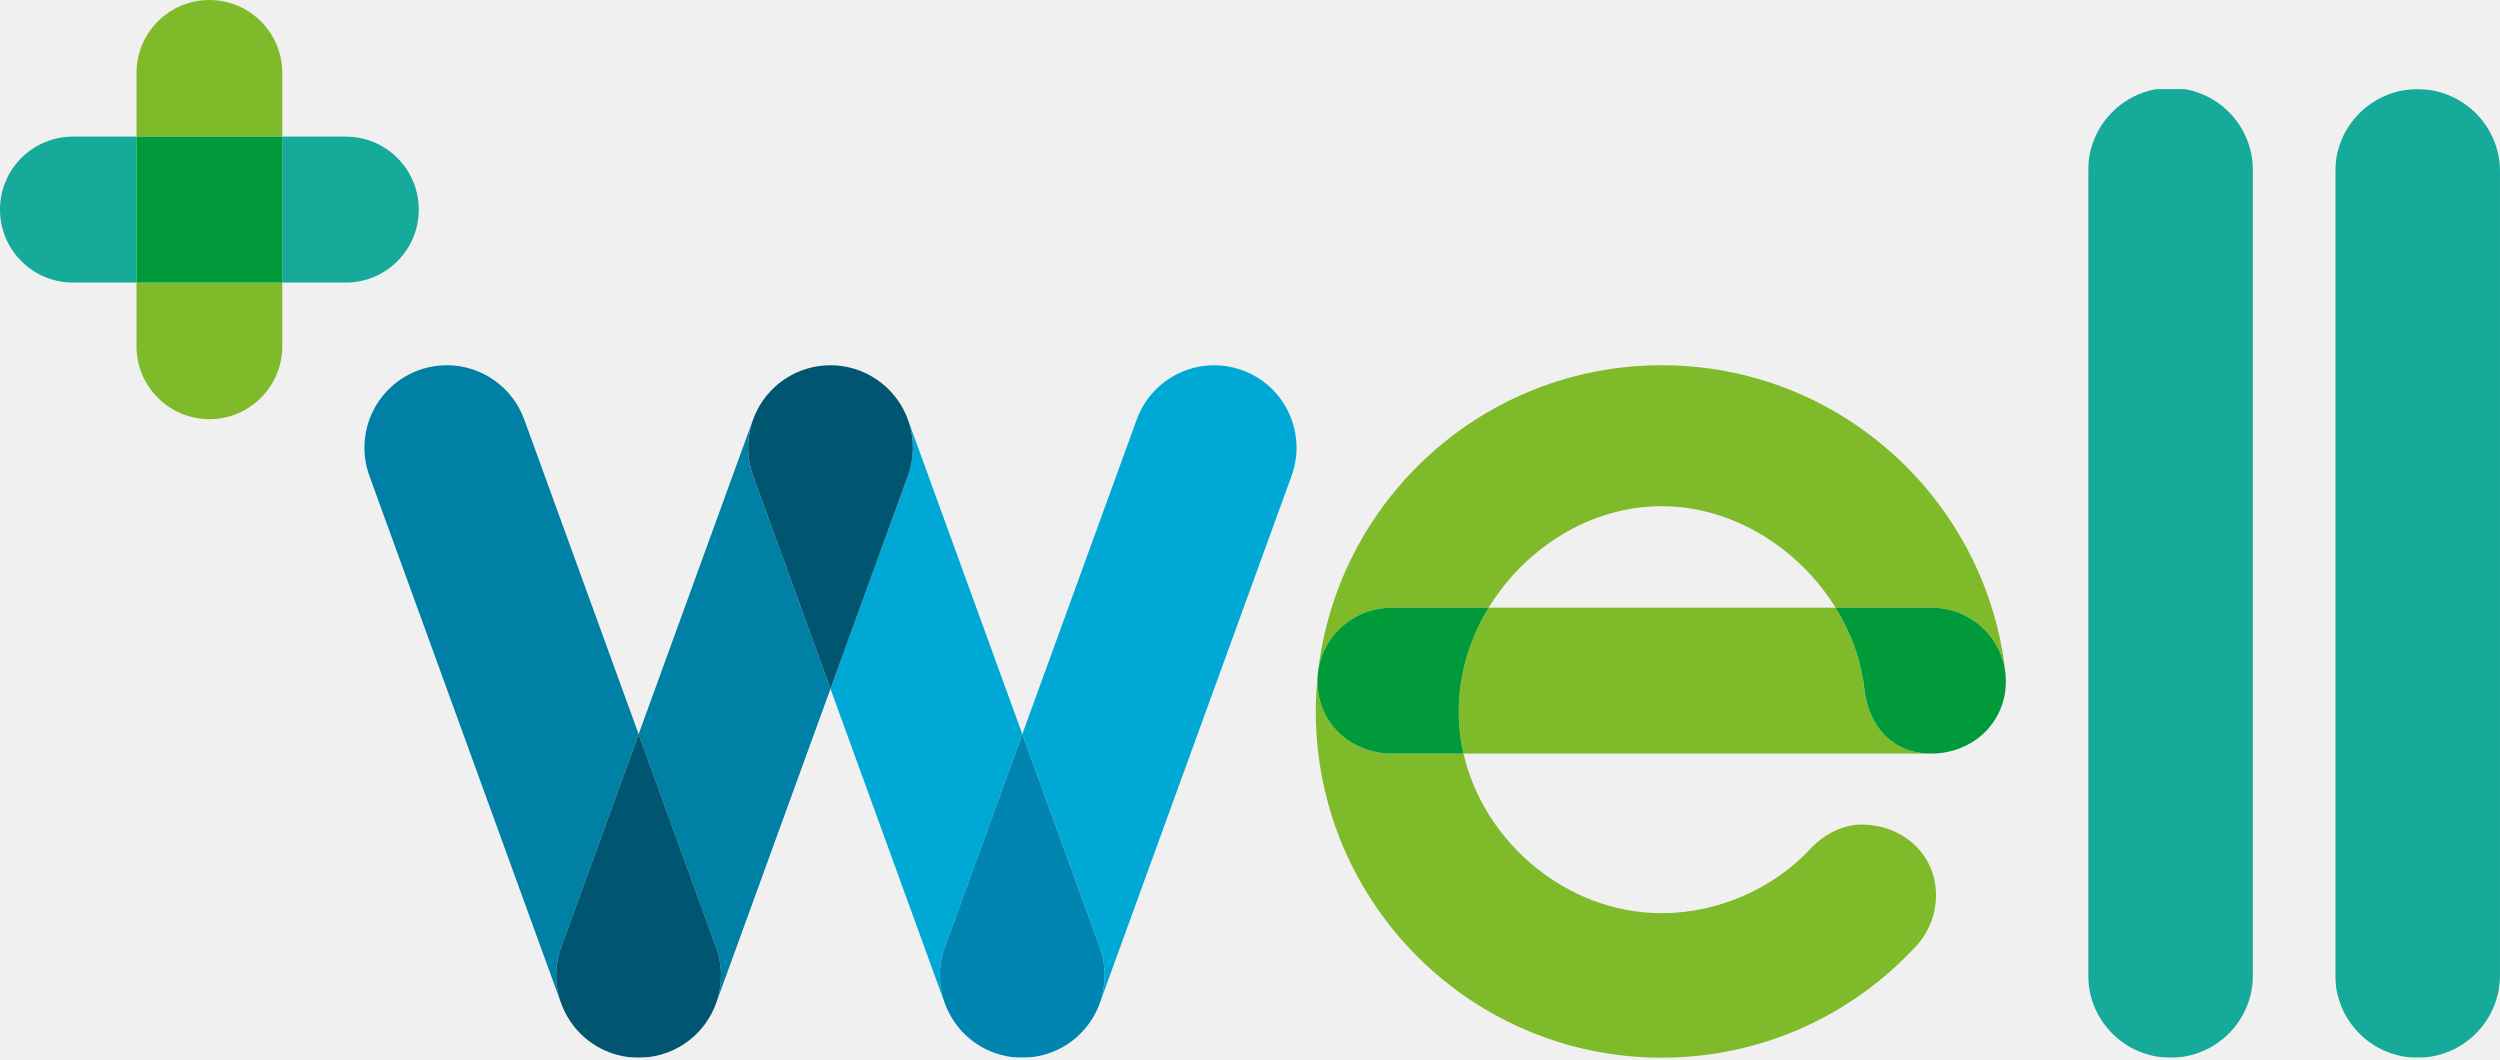
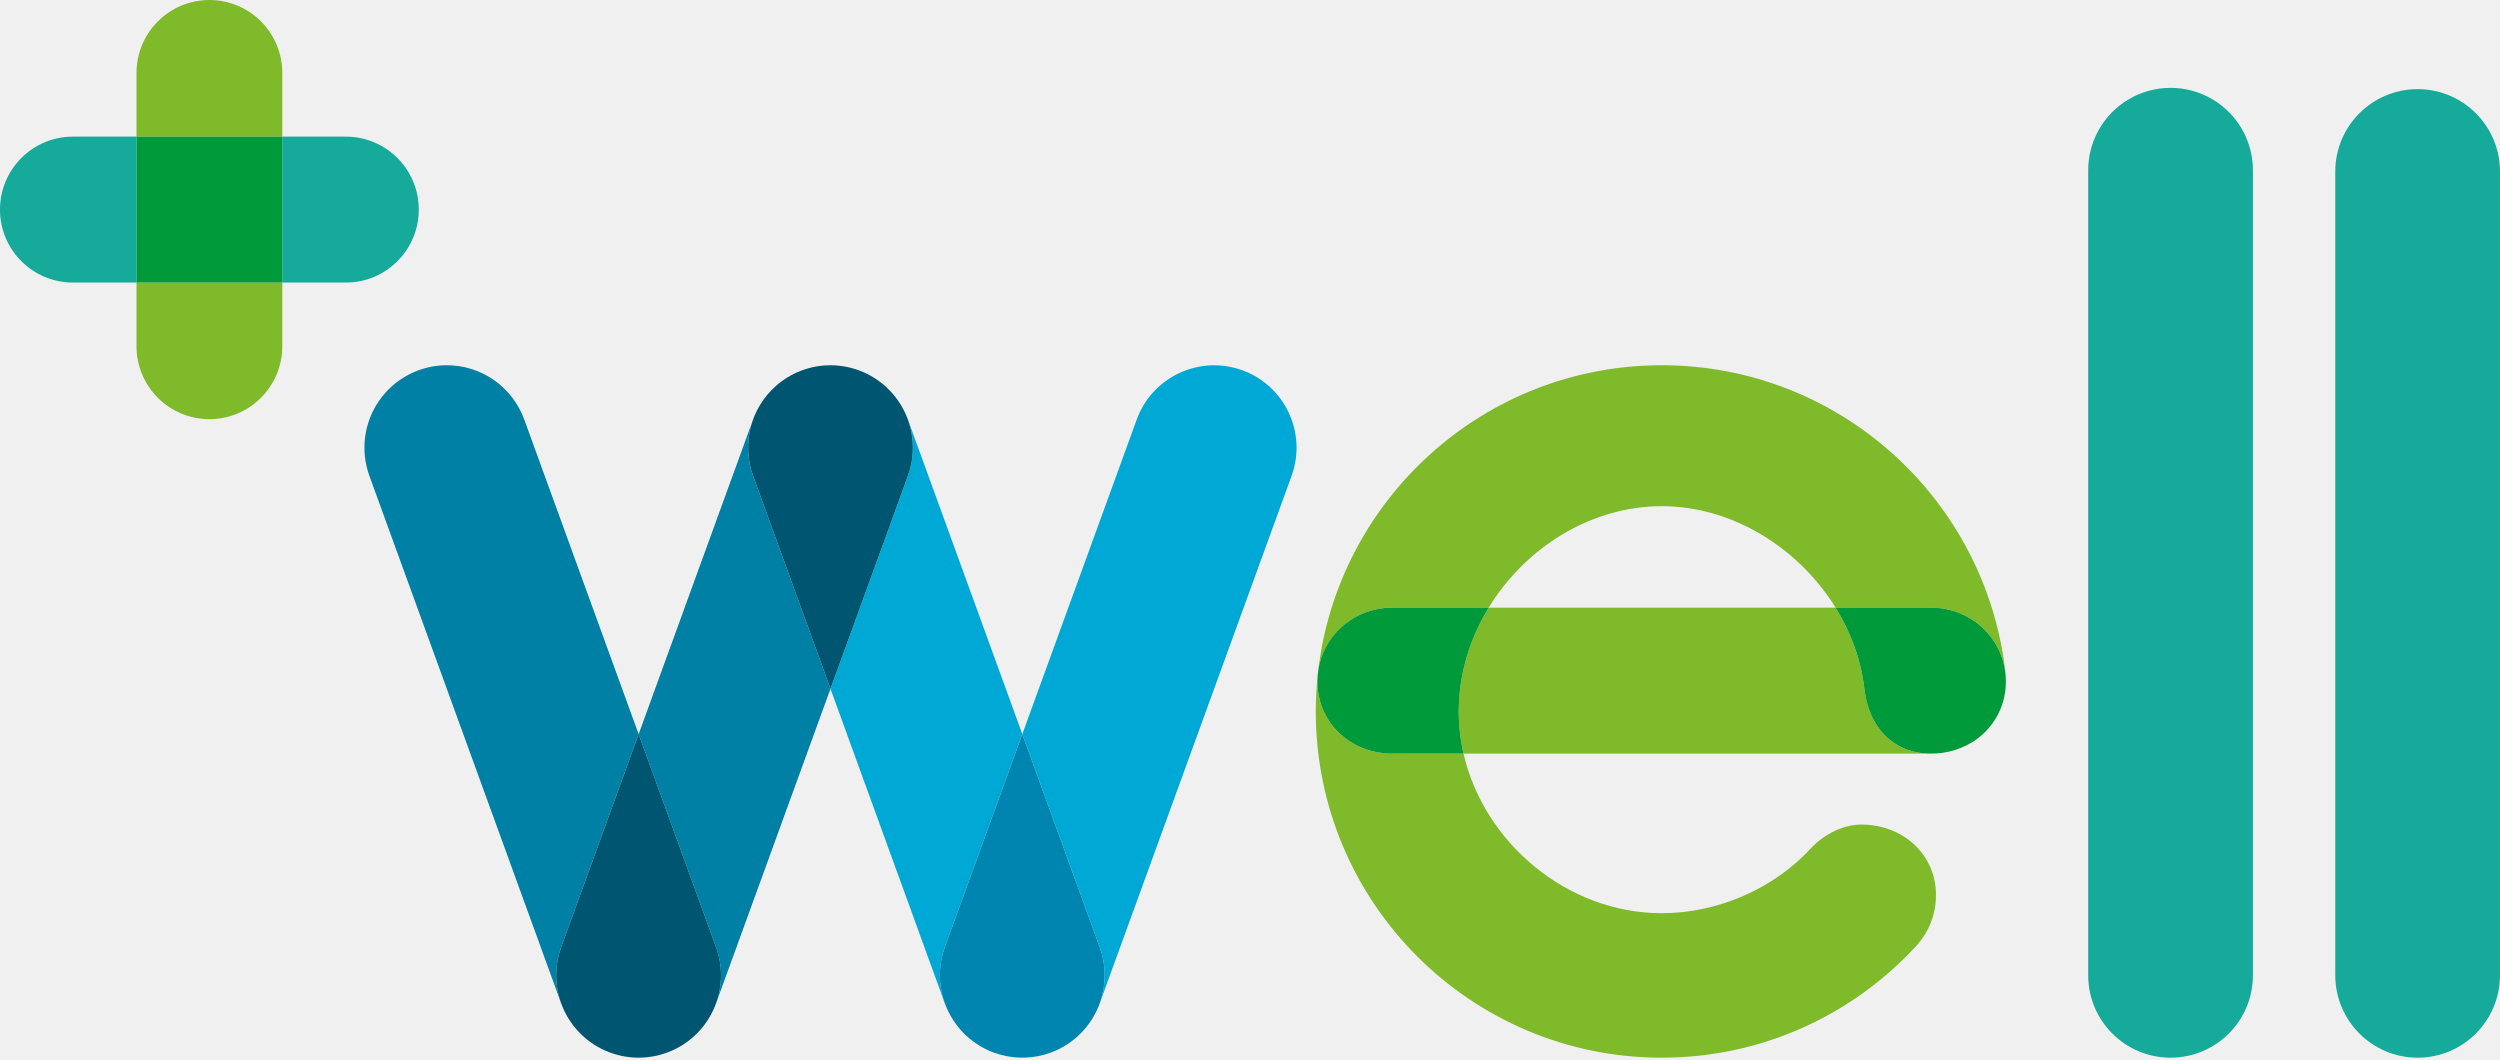
- <svg xmlns="http://www.w3.org/2000/svg" xmlns:xlink="http://www.w3.org/1999/xlink" viewBox="0 0 118 50">
+ <svg xmlns="http://www.w3.org/2000/svg" viewBox="0 0 118 50">
  <defs>
    <path id="a" d="M.092 45.866h7.775V.15H.092z" />
-     <path id="c" d="M.033 45.866h7.775V.15H.033z" />
+     <path id="b" d="M.033 45.866h7.775V.15H.033z" />
+     <path id="c" d="M0 49.923h118V0H0z" />
+     <path id="d" d="M0 49.923h118V0H0z" />
    <path id="e" d="M0 49.923h118V0H0z" />
+     <path id="f" d="M0 49.923h118V0H0z" />
    <path id="g" d="M0 49.923h118V0H0z" />
+     <path id="h" d="M0 49.923h118V0H0z" />
    <path id="i" d="M0 49.923h118V0H0z" />
-     <path id="k" d="M0 49.923h118V0H0z" />
-     <path id="m" d="M0 49.923h118V0H0z" />
-     <path id="o" d="M0 49.923h118V0H0z" />
-     <path id="q" d="M0 49.923h118V0H0z" />
-     <path id="s" d="M0 49.923h118V0H0z" />
+     <path id="j" d="M0 49.923h118V0H0z" />
  </defs>
  <g fill="none" fill-rule="evenodd">
-     <g transform="translate(110.133 4.057)">
-       <mask id="b" fill="#fff">
-         <use xlink:href="#a" />
-       </mask>
-       <path d="M7.867 4.04A3.89 3.89 0 0 0 3.98.15 3.889 3.889 0 0 0 .092 4.04v37.936a3.89 3.89 0 0 0 3.888 3.89 3.89 3.89 0 0 0 3.886-3.89V4.04z" fill="#15AA99" fill-rule="nonzero" mask="url(#b)" />
-     </g>
-     <g transform="translate(98.53 4.057)">
-       <mask id="d" fill="#fff">
-         <use xlink:href="#c" />
-       </mask>
-       <path d="M7.808 4.04a3.888 3.888 0 1 0-7.775 0v37.936c0 2.148 1.74 3.89 3.888 3.89a3.889 3.889 0 0 0 3.887-3.89V4.04z" fill="#15AA99" fill-rule="nonzero" mask="url(#d)" />
-     </g>
-     <path d="M87.848 38.92c-.804 0-1.713.41-2.4 1.146-1.695 1.839-4.319 3.037-7.015 3.037-4.44 0-8.387-3.31-9.355-7.533h-3.365c-1.95 0-3.53-1.449-3.53-3.4 0-.107.006-.212.016-.317h-.002c-.06.568-.092 1.144-.092 1.728 0 9.025 7.31 16.342 16.328 16.342 4.75 0 9.026-2.03 12.01-5.272a3.52 3.52 0 0 0 .935-2.398c0-1.951-1.58-3.334-3.53-3.334m-9.415-21.68c-8.382 0-15.286 6.321-16.219 14.46h.002c.23-1.721 1.708-3.017 3.497-3.017h4.552c1.715-2.812 4.8-4.79 8.168-4.79 3.358 0 6.477 1.992 8.208 4.79h4.506c1.949 0 3.53 1.537 3.53 3.489 0-.137-.007-.316-.022-.448-.923-8.15-7.833-14.484-16.222-14.484" fill="#7FBA2A" fill-rule="nonzero" />
-     <path d="M86.641 28.682H70.265c-.892 1.46-1.413 3.147-1.413 4.899 0 .679.078 1.345.226 1.99h22.068c-1.811 0-2.943-1.279-3.146-3.038-.153-1.367-.634-2.679-1.359-3.851" fill="#7FBA2A" fill-rule="nonzero" />
-     <path d="M91.146 28.682h-4.505c.725 1.172 1.206 2.484 1.36 3.851.201 1.76 1.334 3.037 3.145 3.037a3.6 3.6 0 0 0 .255-.008h.001a3.79 3.79 0 0 0 .286-.03l.023-.003a3.62 3.62 0 0 0 1.075-.333.361.361 0 0 0 .024-.011l.006-.004a3.33 3.33 0 0 0 1.86-3.01c0-1.951-1.58-3.489-3.53-3.489m-20.881 0h-4.552c-1.95 0-3.53 1.538-3.53 3.489 0 1.95 1.58 3.4 3.53 3.4h3.365a8.877 8.877 0 0 1-.226-1.99c0-1.752.521-3.438 1.413-4.899" fill="#009A3A" fill-rule="nonzero" />
-     <path d="M16.326 6.449h-3.002v6.888h3.002c1.9 0 3.44-1.542 3.44-3.444a3.442 3.442 0 0 0-3.44-3.444m-9.883 0H3.44C1.54 6.449 0 7.99 0 9.893a3.443 3.443 0 0 0 3.44 3.444h3.003V6.45" fill="#15AA99" fill-rule="nonzero" />
-     <path d="M9.884 0a3.443 3.443 0 0 0-3.441 3.444v3.004h6.881V3.444A3.443 3.443 0 0 0 9.884 0m3.44 13.337H6.443v3.004a3.443 3.443 0 0 0 3.44 3.444c1.9 0 3.441-1.542 3.441-3.444v-3.004" fill="#7FBA2A" fill-rule="nonzero" />
-     <mask id="f" fill="#fff">
-       <use xlink:href="#e" />
-     </mask>
-     <path fill="#009A3A" fill-rule="nonzero" mask="url(#f)" d="M6.443 13.337h6.882V6.449H6.443z" />
-     <mask id="h" fill="#fff">
-       <use xlink:href="#g" />
-     </mask>
-     <path d="M26.49 44.7l.002-.006 3.651-10.043-5.399-14.85a3.89 3.89 0 0 0-3.654-2.562 3.892 3.892 0 0 0-3.654 5.224l9.05 24.893.002.006.017.037a3.876 3.876 0 0 1-.016-2.7" fill="#0080A4" fill-rule="nonzero" mask="url(#h)" />
-     <mask id="j" fill="#fff">
-       <use xlink:href="#i" />
-     </mask>
-     <path d="M35.546 22.463a3.88 3.88 0 0 1-.002-2.661l-5.4 14.85 3.65 10.042.002.005a3.88 3.88 0 0 1-.048 2.785c.016-.041.033-.081.048-.123l.003-.006 5.4-14.845-3.653-10.047z" fill="#0080A4" fill-rule="nonzero" mask="url(#j)" />
-     <mask id="l" fill="#fff">
-       <use xlink:href="#k" />
-     </mask>
-     <path d="M30.143 34.651l-3.652 10.042-.002.006a3.894 3.894 0 0 0 1.716 4.706l.002.001.003.002a3.894 3.894 0 0 0 2.969.374l.002-.001.003-.001c.097-.027.193-.058.288-.092l.083-.031c.002-.002.004-.002.007-.003a3.895 3.895 0 0 0 2.235-4.954l-.003-.006-3.65-10.043" fill="#005571" fill-rule="nonzero" mask="url(#l)" />
-     <mask id="n" fill="#fff">
-       <use xlink:href="#m" />
-     </mask>
-     <path d="M44.599 44.7l.002-.006 3.652-10.043-5.4-14.85c-.01-.03-.024-.058-.035-.087.334.851.37 1.823.033 2.75h.001L39.198 32.51l5.397 14.846.003.006.03.072a3.877 3.877 0 0 1-.03-2.735" fill="#00A9D5" fill-rule="nonzero" mask="url(#n)" />
-     <mask id="p" fill="#fff">
-       <use xlink:href="#o" />
-     </mask>
-     <path d="M39.199 17.24c-.961 0-1.887.359-2.595.993a3.894 3.894 0 0 0-1.058 4.23l3.653 10.048 3.653-10.047a3.893 3.893 0 0 0-3.653-5.224" fill="#005571" fill-rule="nonzero" mask="url(#p)" />
-     <mask id="r" fill="#fff">
-       <use xlink:href="#q" />
-     </mask>
-     <path d="M58.637 17.476a3.89 3.89 0 0 0-4.983 2.326l-5.401 14.85 3.65 10.042.002.006c.342.94.298 1.927-.05 2.788.017-.042.035-.084.05-.127l.002-.006h.001l9.053-24.89a3.893 3.893 0 0 0-2.324-4.99" fill="#00A9D5" fill-rule="nonzero" mask="url(#r)" />
-     <mask id="t" fill="#fff">
-       <use xlink:href="#s" />
-     </mask>
-     <path d="M48.253 34.651L44.6 44.693h.001l-.003.006a3.896 3.896 0 0 0 2.325 4.989 3.877 3.877 0 0 0 2.365.094l.003-.001h.003c.096-.028.192-.059.287-.093l.083-.031.007-.003a3.907 3.907 0 0 0 1.195-.741 3.896 3.896 0 0 0 1.04-4.214l-.003-.005-3.65-10.043" fill="#0085B0" fill-rule="nonzero" mask="url(#t)" />
+     <path d="M118 8.097a3.89 3.89 0 0 0-3.887-3.89 3.889 3.889 0 0 0-3.888 3.89v37.936a3.89 3.89 0 0 0 3.888 3.89 3.89 3.89 0 0 0 3.886-3.89V8.097zM106.338 8.097a3.888 3.888 0 1 0-7.775 0v37.936c0 2.148 1.74 3.89 3.888 3.89a3.889 3.889 0 0 0 3.887-3.89V8.097z" fill="#15AA99" />
+     <path d="M87.848 38.92c-.804 0-1.713.41-2.4 1.146-1.695 1.839-4.319 3.037-7.015 3.037-4.44 0-8.387-3.31-9.355-7.533h-3.365c-1.95 0-3.53-1.449-3.53-3.4 0-.107.006-.212.016-.317h-.002c-.06.568-.092 1.144-.092 1.728 0 9.025 7.31 16.342 16.328 16.342 4.75 0 9.026-2.03 12.01-5.272a3.52 3.52 0 0 0 .935-2.398c0-1.951-1.58-3.334-3.53-3.334m-9.415-21.68c-8.382 0-15.286 6.321-16.219 14.46h.002c.23-1.721 1.708-3.017 3.497-3.017h4.552c1.715-2.812 4.8-4.79 8.168-4.79 3.358 0 6.477 1.992 8.208 4.79h4.506c1.949 0 3.53 1.537 3.53 3.489 0-.137-.007-.316-.022-.448-.923-8.15-7.833-14.484-16.222-14.484" fill="#7FBA2A" />
+     <path d="M86.641 28.682H70.265c-.892 1.46-1.413 3.147-1.413 4.899 0 .679.078 1.345.226 1.99h22.068c-1.811 0-2.943-1.279-3.146-3.038-.153-1.367-.634-2.679-1.359-3.851" fill="#7FBA2A" />
+     <path d="M91.146 28.682h-4.505c.725 1.172 1.206 2.484 1.36 3.851.201 1.76 1.334 3.037 3.145 3.037a3.6 3.6 0 0 0 .255-.008h.001a3.79 3.79 0 0 0 .286-.03l.023-.003a3.62 3.62 0 0 0 1.075-.333.361.361 0 0 0 .024-.011l.006-.004a3.33 3.33 0 0 0 1.86-3.01c0-1.951-1.58-3.489-3.53-3.489m-20.881 0h-4.552c-1.95 0-3.53 1.538-3.53 3.489 0 1.95 1.58 3.4 3.53 3.4h3.365a8.877 8.877 0 0 1-.226-1.99c0-1.752.521-3.438 1.413-4.899" fill="#009A3A" />
+     <path d="M16.326 6.449h-3.002v6.888h3.002c1.9 0 3.44-1.542 3.44-3.444a3.442 3.442 0 0 0-3.44-3.444m-9.883 0H3.44C1.54 6.449 0 7.99 0 9.893a3.443 3.443 0 0 0 3.44 3.444h3.003V6.45" fill="#15AA99" />
+     <path d="M9.884 0a3.443 3.443 0 0 0-3.441 3.444v3.004h6.881V3.444A3.443 3.443 0 0 0 9.884 0m3.44 13.337H6.443v3.004a3.443 3.443 0 0 0 3.44 3.444c1.9 0 3.441-1.542 3.441-3.444v-3.004" fill="#7FBA2A" />
+     <path fill="#009A3A" d="M6.443 13.337h6.882V6.449H6.443z" />
+     <path d="M26.49 44.7l.002-.006 3.651-10.043-5.399-14.85a3.89 3.89 0 0 0-3.654-2.562 3.892 3.892 0 0 0-3.654 5.224l9.05 24.893.002.006.017.037a3.876 3.876 0 0 1-.016-2.7M35.546 22.463a3.88 3.88 0 0 1-.002-2.661l-5.4 14.85 3.65 10.042.002.005a3.88 3.88 0 0 1-.048 2.785c.016-.041.033-.081.048-.123l.003-.006 5.4-14.845-3.653-10.047z" fill="#0080A4" />
+     <path d="M30.143 34.651l-3.652 10.042-.002.006a3.894 3.894 0 0 0 1.716 4.706l.002.001.003.002a3.894 3.894 0 0 0 2.969.374l.002-.001.003-.001c.097-.027.193-.058.288-.092l.083-.031c.002-.002.004-.002.007-.003a3.895 3.895 0 0 0 2.235-4.954l-.003-.006-3.65-10.043" fill="#005571" />
+     <path d="M44.599 44.7l.002-.006 3.652-10.043-5.4-14.85c-.01-.03-.024-.058-.035-.087.334.851.37 1.823.033 2.75h.001L39.198 32.51l5.397 14.846.003.006.03.072a3.877 3.877 0 0 1-.03-2.735" fill="#00A9D5" />
+     <path d="M39.199 17.24c-.961 0-1.887.359-2.595.993a3.894 3.894 0 0 0-1.058 4.23l3.653 10.048 3.653-10.047a3.893 3.893 0 0 0-3.653-5.224" fill="#005571" />
+     <path d="M58.637 17.476a3.89 3.89 0 0 0-4.983 2.326l-5.401 14.85 3.65 10.042.002.006c.342.94.298 1.927-.05 2.788.017-.042.035-.084.05-.127l.002-.006h.001l9.053-24.89a3.893 3.893 0 0 0-2.324-4.99" fill="#00A9D5" />
+     <path d="M48.253 34.651L44.6 44.693h.001l-.003.006a3.896 3.896 0 0 0 2.325 4.989 3.877 3.877 0 0 0 2.365.094l.003-.001h.003c.096-.028.192-.059.287-.093l.083-.031.007-.003a3.907 3.907 0 0 0 1.195-.741 3.896 3.896 0 0 0 1.04-4.214l-.003-.005-3.65-10.043" fill="#0085B0" />
  </g>
</svg>
